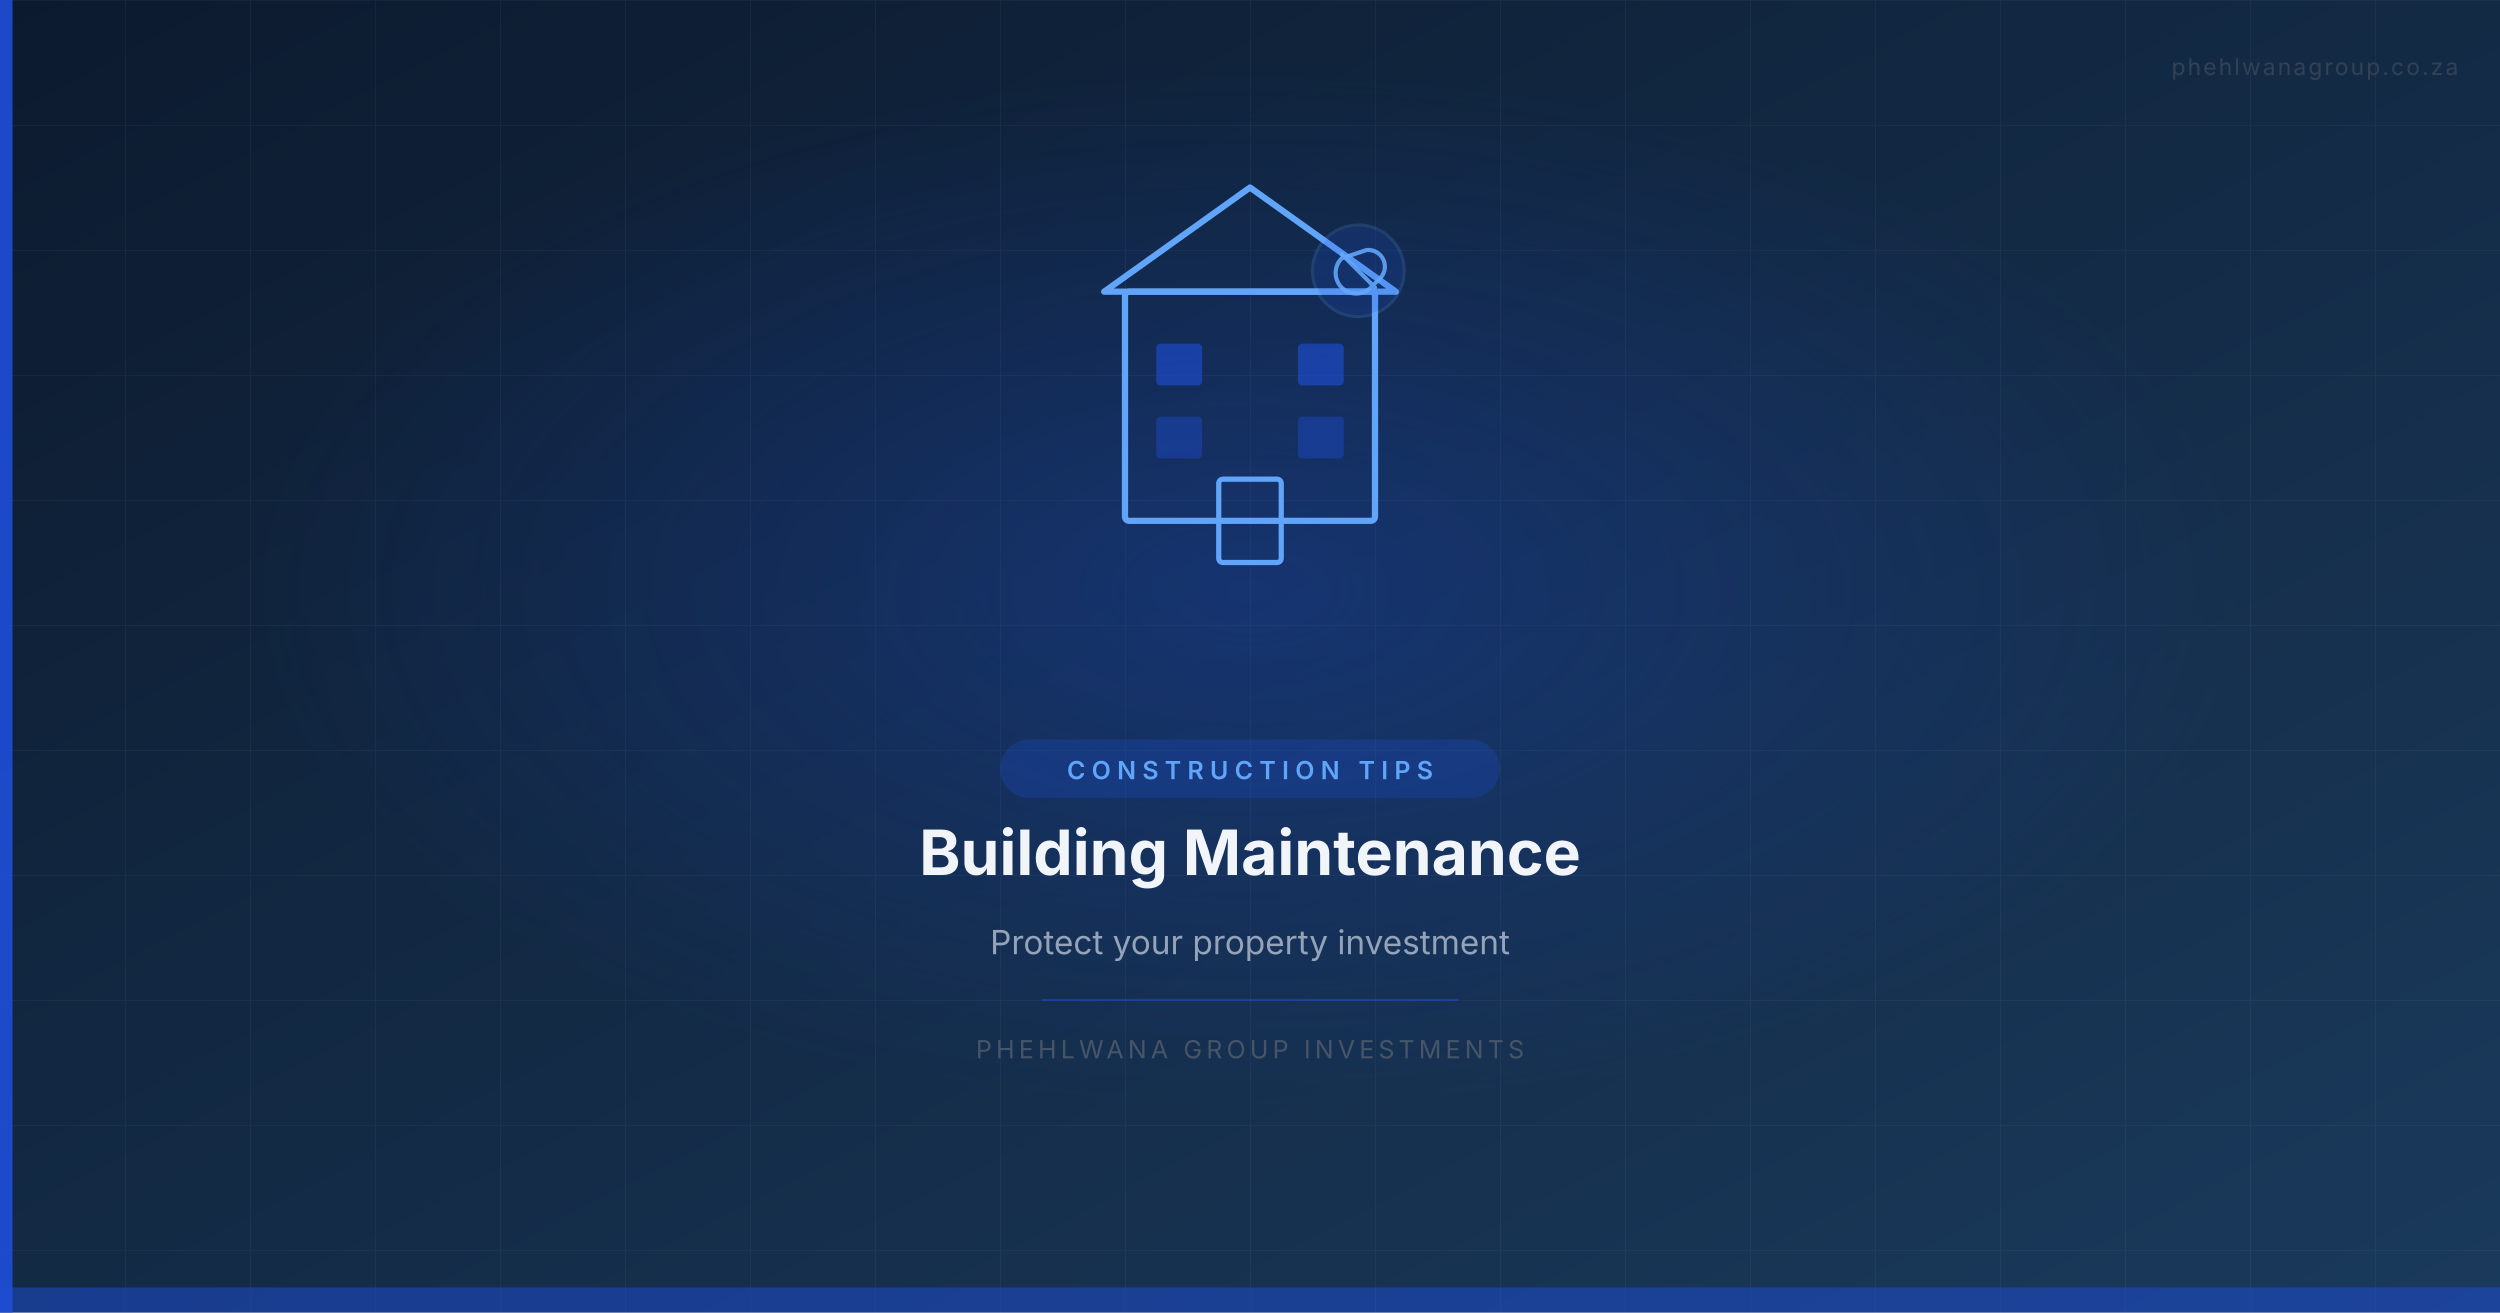
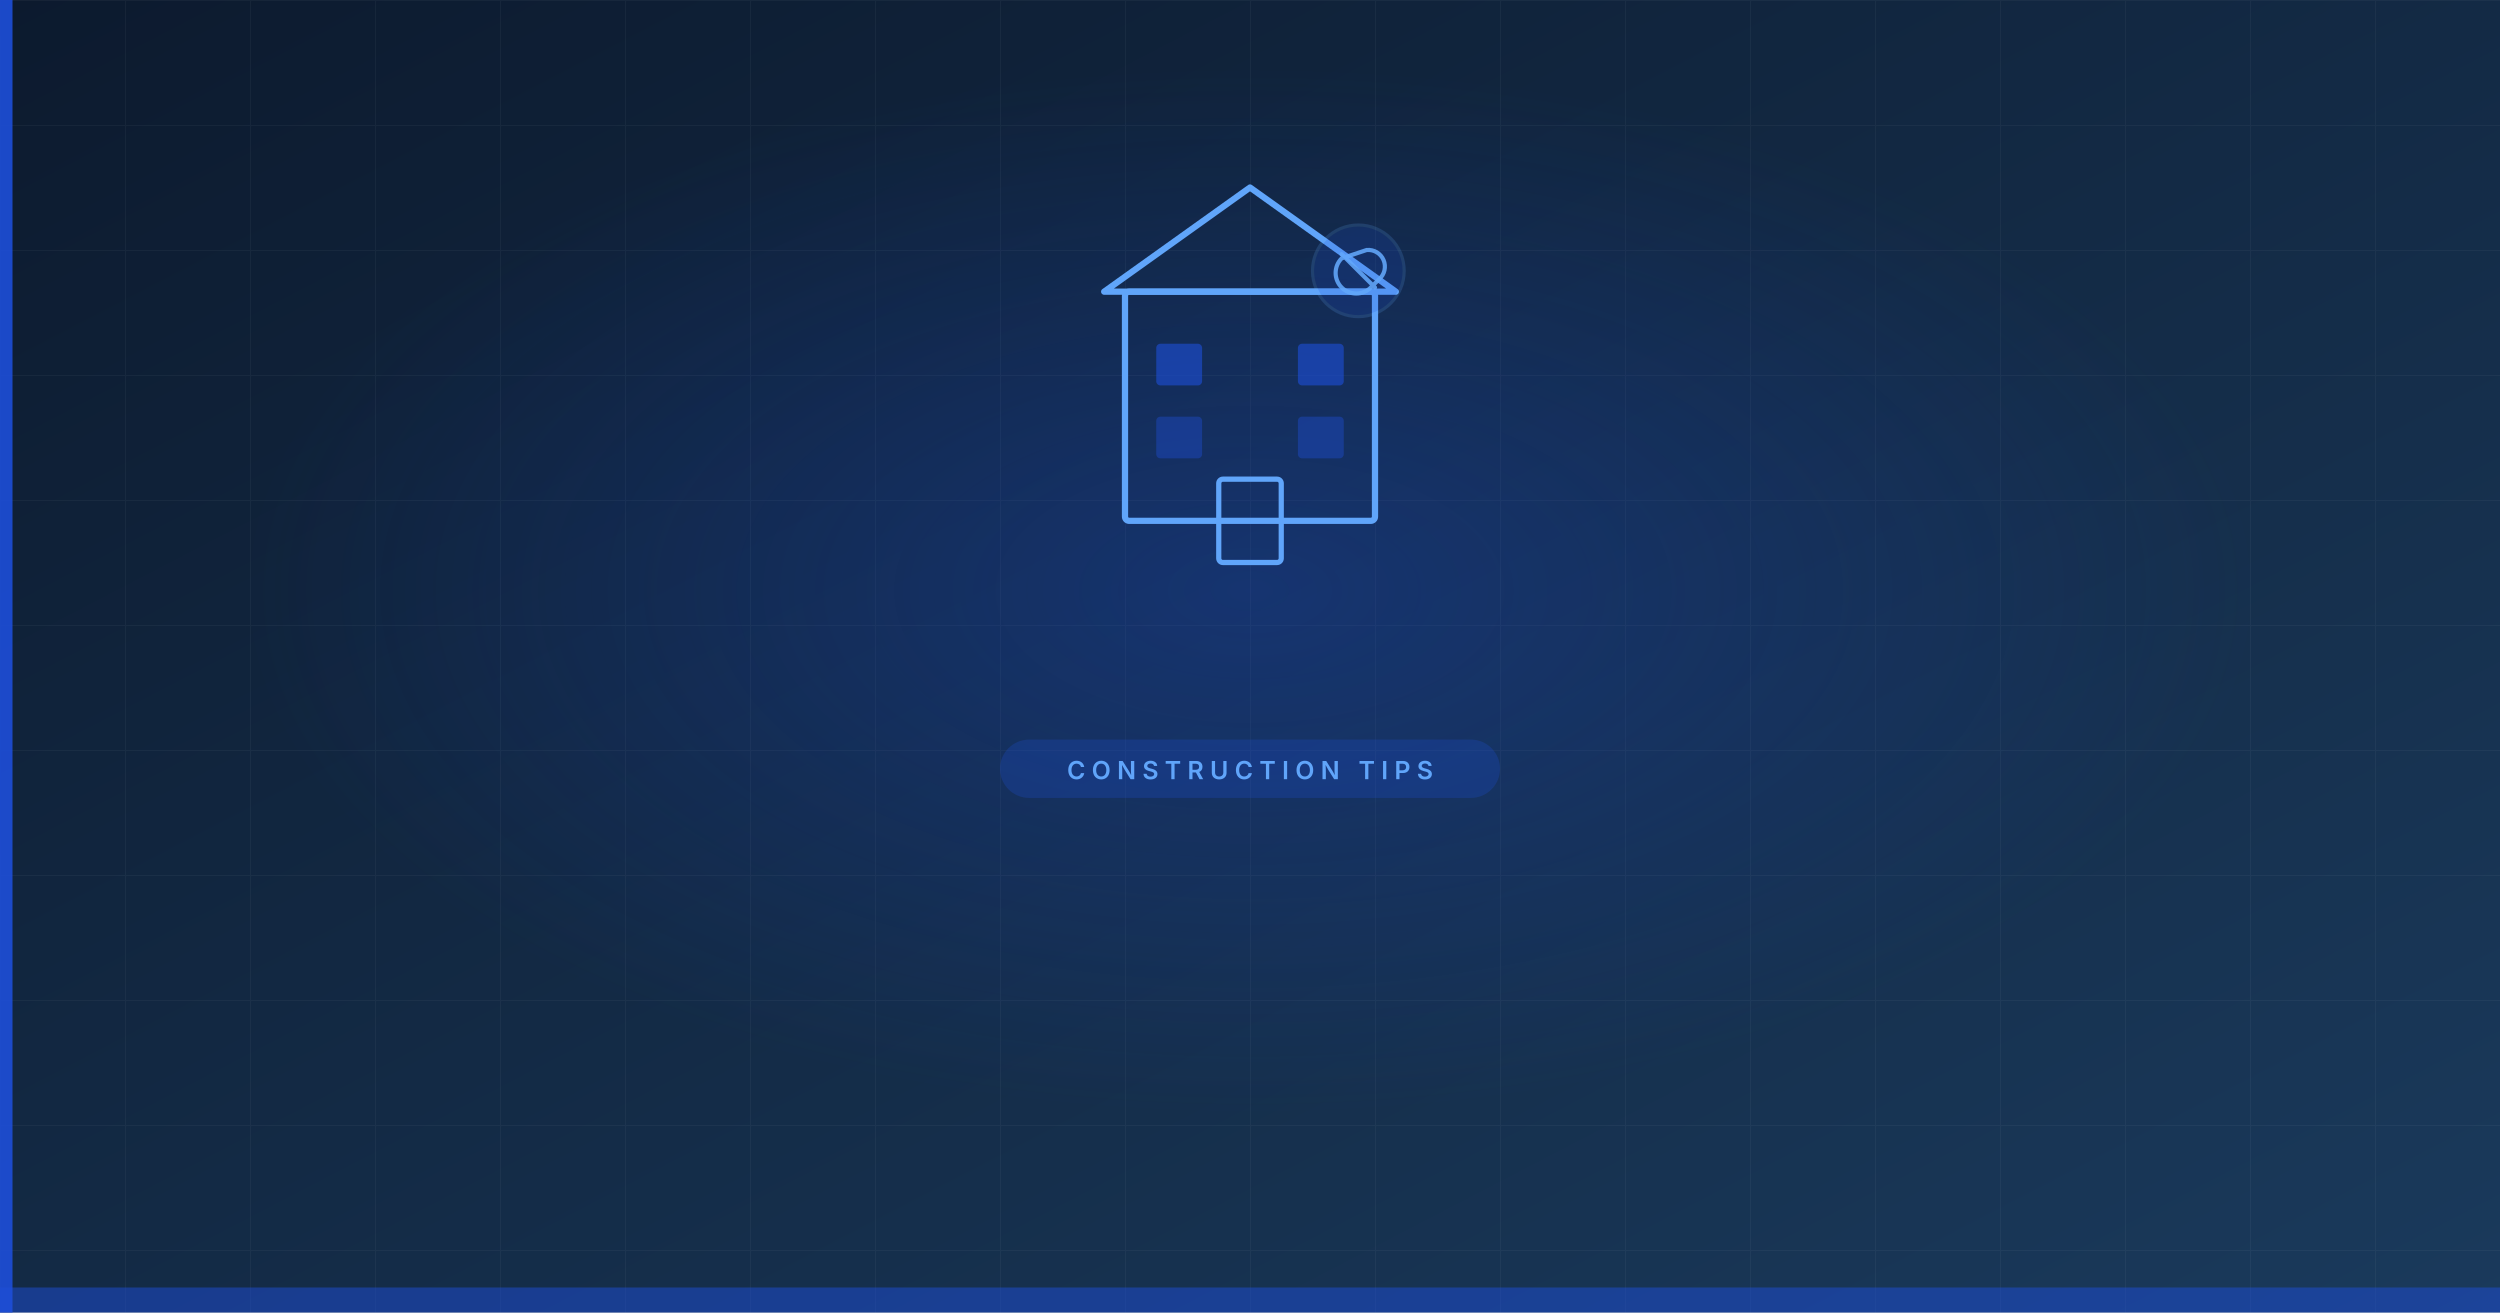
<svg xmlns="http://www.w3.org/2000/svg" width="1200" height="630" viewBox="0 0 1200 630">
  <defs>
    <linearGradient id="bg" x1="0%" y1="0%" x2="100%" y2="100%">
      <stop offset="0%" style="stop-color:#0c1a2e" />
      <stop offset="100%" style="stop-color:#1a3a5c" />
    </linearGradient>
    <pattern id="grid" width="60" height="60" patternUnits="userSpaceOnUse">
      <path d="M 60 0 L 0 0 0 60" fill="none" stroke="rgba(255,255,255,0.04)" stroke-width="1" />
    </pattern>
    <radialGradient id="glow" cx="50%" cy="45%" r="40%">
      <stop offset="0%" style="stop-color:#1d4ed8;stop-opacity:0.3" />
      <stop offset="100%" style="stop-color:#1d4ed8;stop-opacity:0" />
    </radialGradient>
  </defs>
  <rect width="1200" height="630" fill="url(#bg)" />
  <rect width="1200" height="630" fill="url(#grid)" />
  <rect width="1200" height="630" fill="url(#glow)" />
  <rect x="0" y="0" width="6" height="630" fill="#1d4ed8" opacity="0.9" />
  <rect x="0" y="618" width="1200" height="12" fill="#1d4ed8" opacity="0.5" />
  <g transform="translate(600, 220)">
    <rect x="-60" y="-80" width="120" height="110" fill="none" stroke="#60a5fa" stroke-width="3" rx="2" />
    <polygon points="-70,-80 0,-130 70,-80" fill="none" stroke="#60a5fa" stroke-width="3" stroke-linejoin="round" />
    <rect x="-15" y="10" width="30" height="40" fill="none" stroke="#60a5fa" stroke-width="2.5" rx="2" />
    <rect x="-45" y="-55" width="22" height="20" fill="#1d4ed8" opacity="0.6" rx="2" />
    <rect x="23" y="-55" width="22" height="20" fill="#1d4ed8" opacity="0.6" rx="2" />
    <rect x="-45" y="-20" width="22" height="20" fill="#1d4ed8" opacity="0.4" rx="2" />
    <rect x="23" y="-20" width="22" height="20" fill="#1d4ed8" opacity="0.4" rx="2" />
    <g transform="translate(52, -90)" opacity="0.9">
      <circle cx="0" cy="0" r="22" fill="#1d4ed8" opacity="0.2" stroke="#60a5fa" stroke-width="1.5" />
      <path d="M-8,-8 L8,8 M4,-10 A8,8 0 0 1 10,4 L6,8 A8,8 0 0 1 -8,-6 Z" fill="none" stroke="#60a5fa" stroke-width="2" stroke-linecap="round" />
    </g>
  </g>
  <rect x="480" y="355" width="240" height="28" rx="14" fill="#1d4ed8" opacity="0.25" />
  <text x="600" y="374" font-family="system-ui,-apple-system,'Segoe UI',sans-serif" font-size="12" font-weight="600" fill="#60a5fa" text-anchor="middle" letter-spacing="3">CONSTRUCTION TIPS</text>
-   <text x="600" y="420" font-family="system-ui,-apple-system,'Segoe UI',sans-serif" font-size="30" font-weight="700" fill="#f1f5f9" text-anchor="middle">Building Maintenance</text>
-   <text x="600" y="458" font-family="system-ui,-apple-system,'Segoe UI',sans-serif" font-size="16" fill="#94a3b8" text-anchor="middle">Protect your property investment</text>
-   <line x1="500" y1="480" x2="700" y2="480" stroke="#1d4ed8" stroke-width="1" opacity="0.5" />
-   <text x="600" y="508" font-family="system-ui,-apple-system,'Segoe UI',sans-serif" font-size="12" fill="#475569" text-anchor="middle" letter-spacing="2">PHEHLWANA GROUP INVESTMENTS</text>
-   <text x="1180" y="36" font-family="system-ui,-apple-system,'Segoe UI',sans-serif" font-size="11" fill="#334155" text-anchor="end" letter-spacing="1">phehlwanagroup.co.za</text>
</svg>
